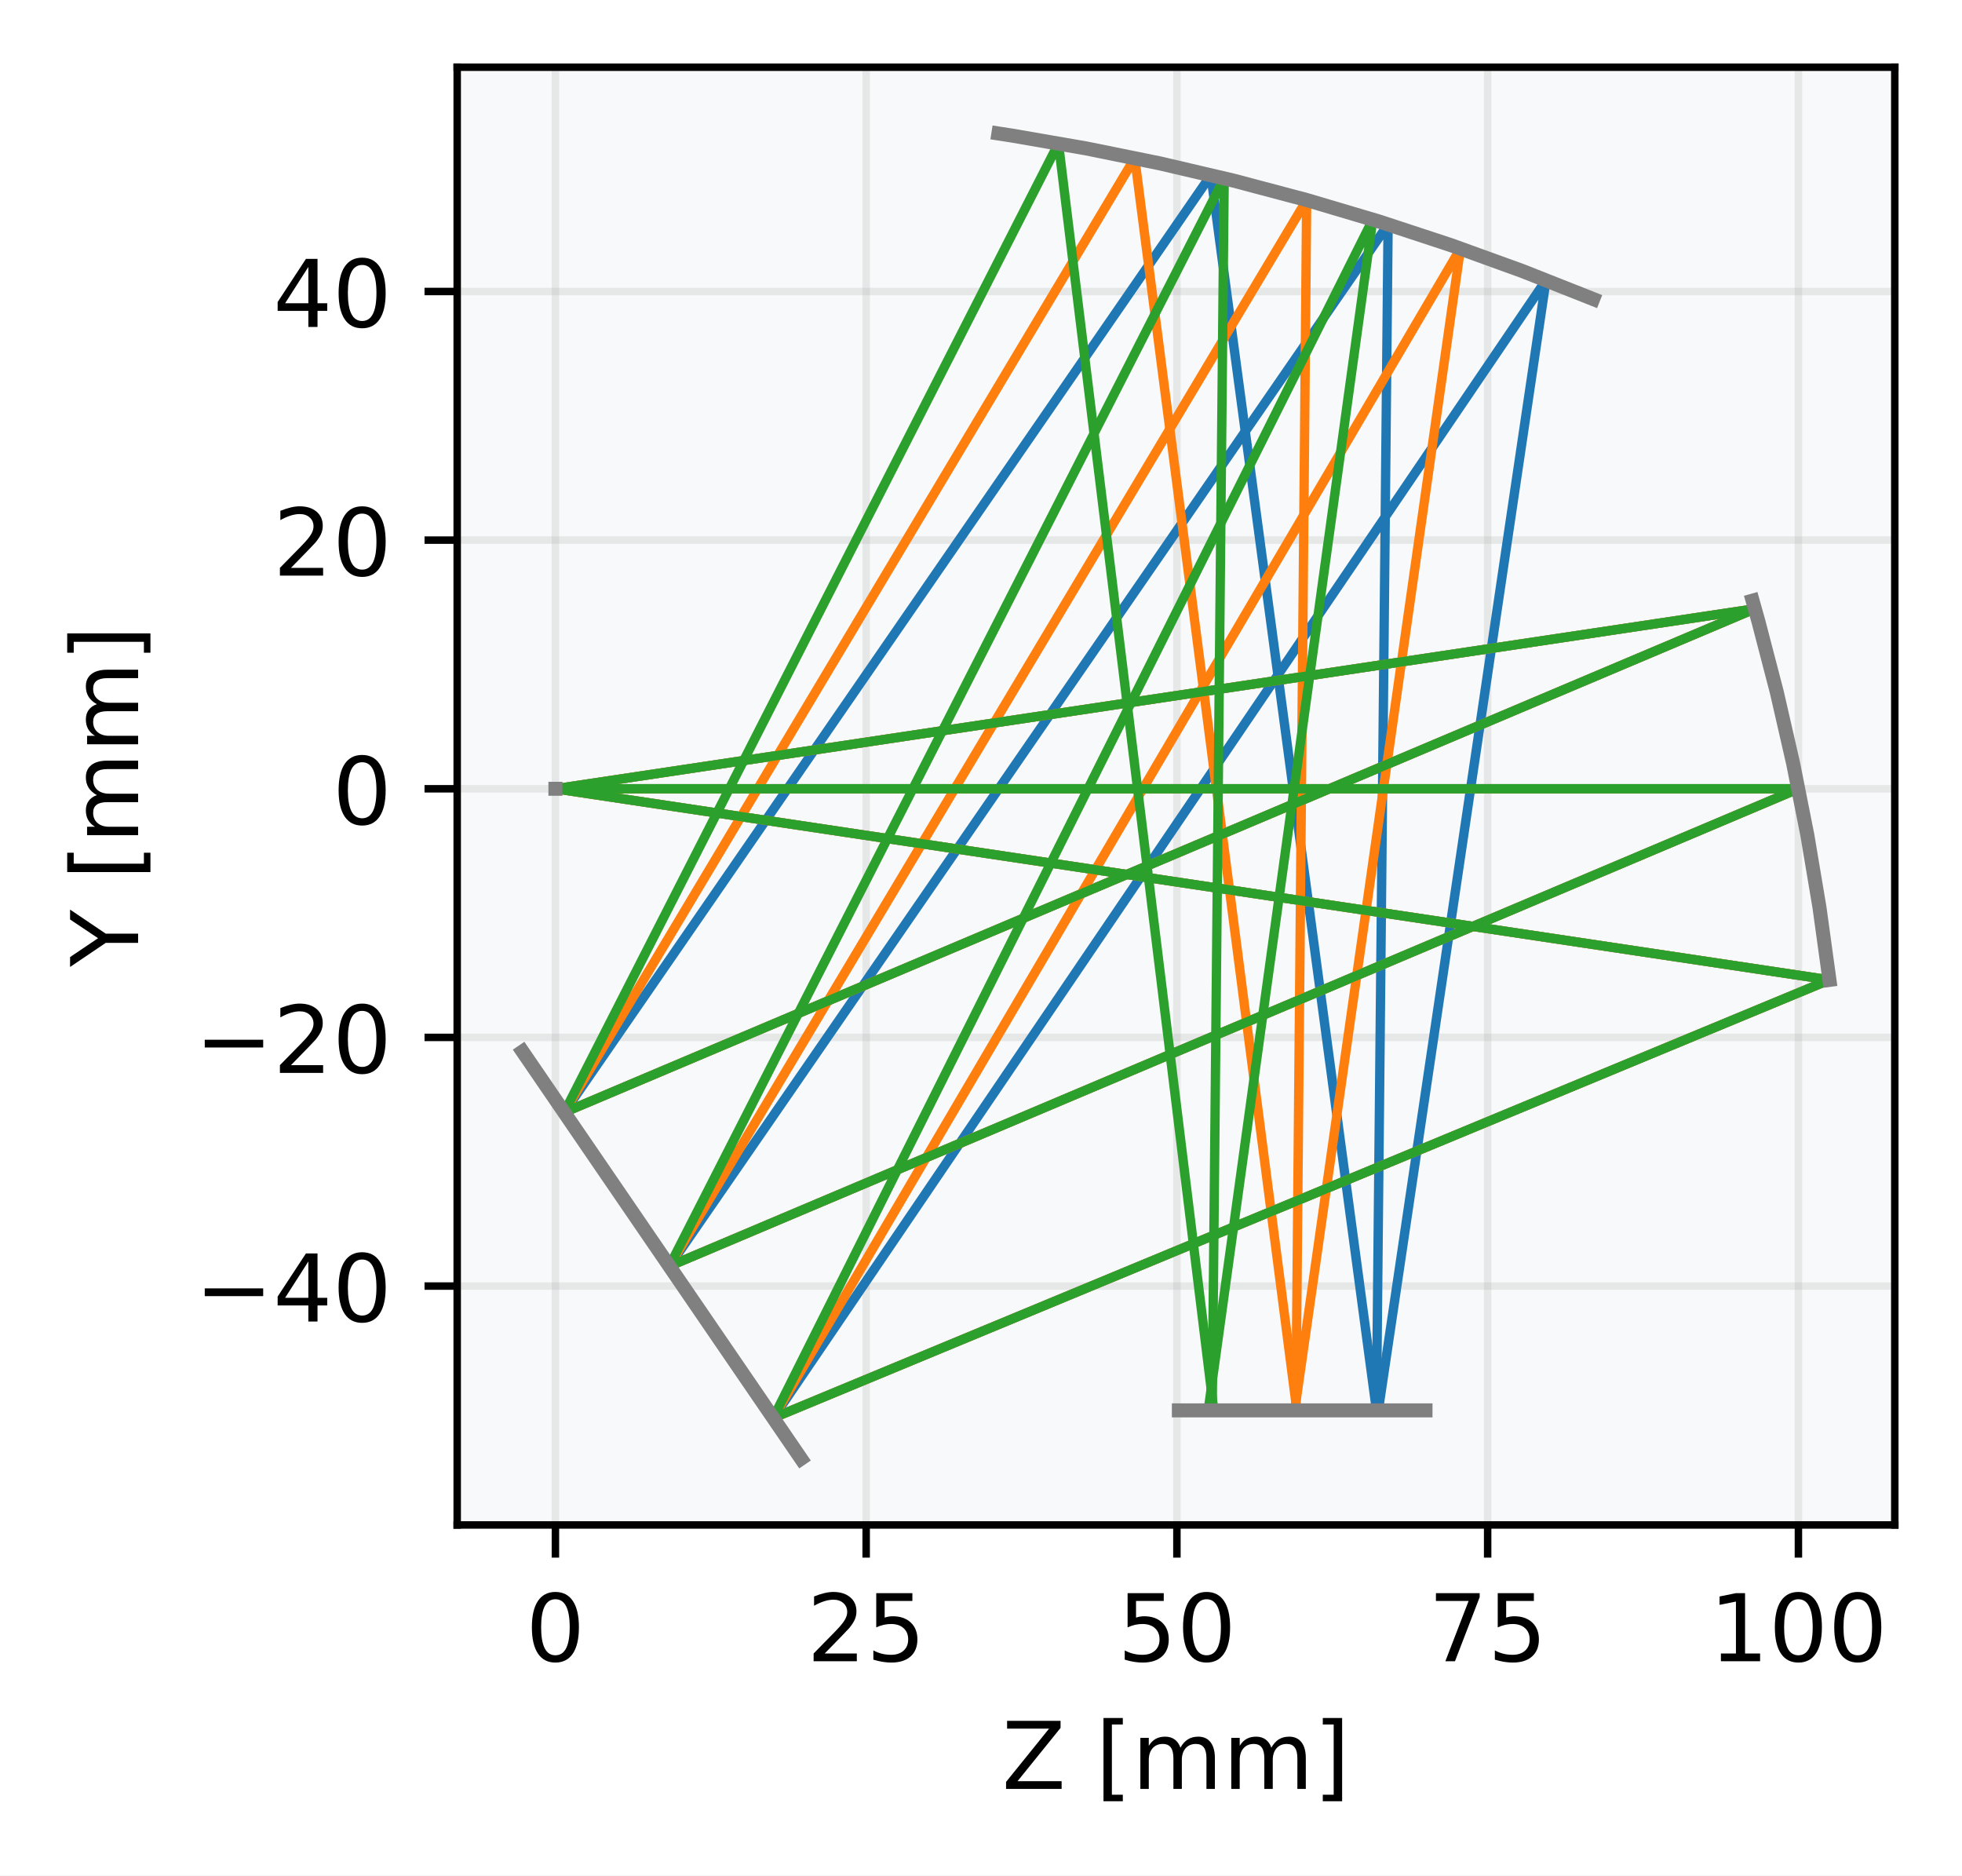
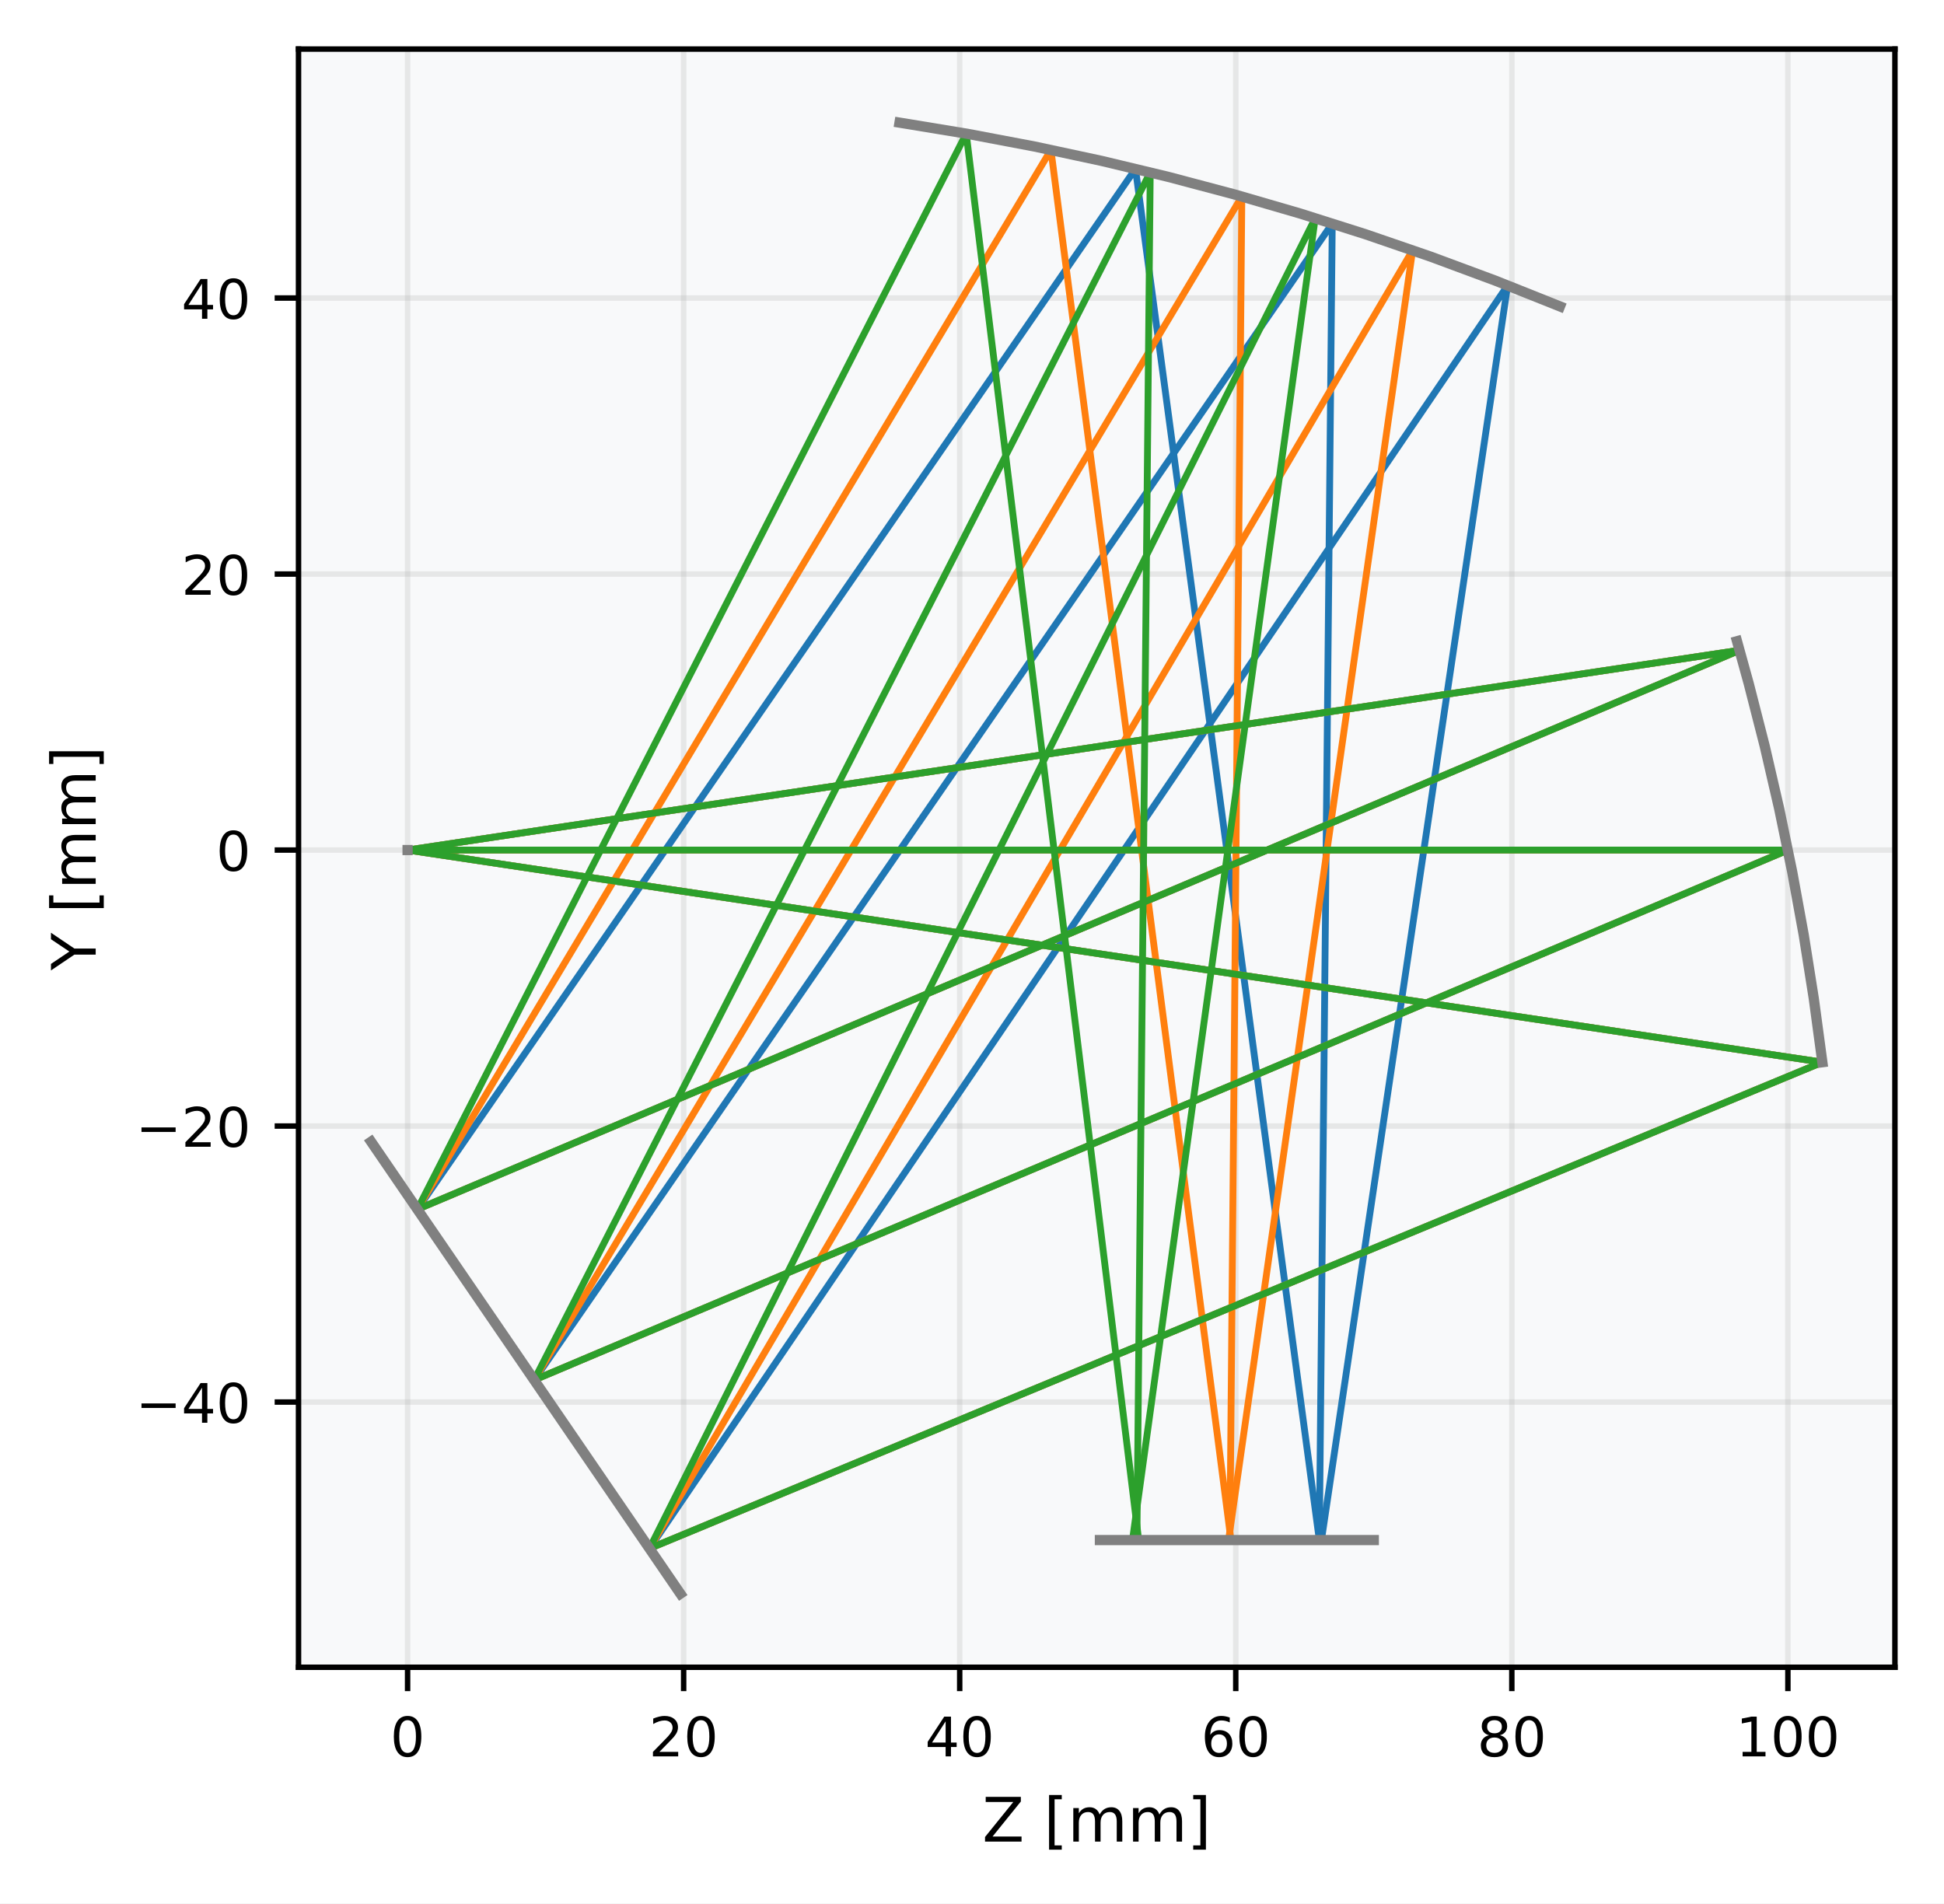
- <svg xmlns="http://www.w3.org/2000/svg" xmlns:xlink="http://www.w3.org/1999/xlink" width="210.207pt" height="200.91pt" viewBox="0 0 210.207 200.91" version="1.1">
+ <svg xmlns="http://www.w3.org/2000/svg" xmlns:xlink="http://www.w3.org/1999/xlink" width="285.196pt" height="279.294pt" viewBox="0 0 285.196 279.294" version="1.1">
  <defs>
    <style type="text/css">*{stroke-linejoin: round; stroke-linecap: butt}</style>
  </defs>
  <g id="figure_1">
    <g id="patch_1">
-       <path d="M 0 200.91  L 210.207 200.91  L 210.207 0  L 0 0  z " style="fill: #ffffff" />
+       <path d="M 0 279.294  L 285.196 279.294  L 285.196 0  L 0 0  z " style="fill: #ffffff" />
    </g>
    <g id="axes_1">
      <g id="patch_2">
-         <path d="M 48.983 163.354  L 203.007 163.354  L 203.007 7.2  L 48.983 7.2  z " style="fill: #f8f9fa" />
+         <path d="M 43.794 244.641  L 277.996 244.641  L 277.996 7.2  L 43.794 7.2  z " style="fill: #f8f9fa" />
      </g>
      <g id="matplotlib.axis_1">
        <g id="xtick_1">
          <g id="line2d_1">
-             <path d="M 59.507 163.354  L 59.507 7.2  " clip-path="url(#p1a58b9494f)" style="fill: none; stroke: #b0b0b0; stroke-opacity: 0.25; stroke-width: 0.8; stroke-linecap: square" />
+             <path d="M 59.796 244.641  L 59.796 7.2  " clip-path="url(#p2484561750)" style="fill: none; stroke: #b0b0b0; stroke-opacity: 0.25; stroke-width: 0.8; stroke-linecap: square" />
          </g>
          <g id="line2d_2">
            <defs>
-               <path id="m2bfe6b800a" d="M 0 0  L 0 3.5  " style="stroke: #000000; stroke-width: 0.8" />
+               <path id="mab6dd4bae3" d="M 0 0  L 0 3.5  " style="stroke: #000000; stroke-width: 0.8" />
            </defs>
            <g>
-               <use xlink:href="#m2bfe6b800a" x="59.507" y="163.354" style="stroke: #000000; stroke-width: 0.8" />
+               <use xlink:href="#mab6dd4bae3" x="59.796" y="244.641" style="stroke: #000000; stroke-width: 0.8" />
            </g>
          </g>
          <g id="text_1">
-             <g transform="translate(56.32558 177.9525) scale(0.1 -0.1)">
+             <g transform="translate(57.25141 257.7195) scale(0.08 -0.08)">
              <defs>
                <path id="DejaVuSans-30" d="M 2034 4250  Q 1547 4250 1301 3770  Q 1056 3291 1056 2328  Q 1056 1369 1301 889  Q 1547 409 2034 409  Q 2525 409 2770 889  Q 3016 1369 3016 2328  Q 3016 3291 2770 3770  Q 2525 4250 2034 4250  z M 2034 4750  Q 2819 4750 3233 4129  Q 3647 3509 3647 2328  Q 3647 1150 3233 529  Q 2819 -91 2034 -91  Q 1250 -91 836 529  Q 422 1150 422 2328  Q 422 3509 836 4129  Q 1250 4750 2034 4750  z " transform="scale(0.015625)" />
              </defs>
              <use xlink:href="#DejaVuSans-30" />
            </g>
          </g>
        </g>
        <g id="xtick_2">
          <g id="line2d_3">
-             <path d="M 92.8 163.354  L 92.8 7.2  " clip-path="url(#p1a58b9494f)" style="fill: none; stroke: #b0b0b0; stroke-opacity: 0.25; stroke-width: 0.8; stroke-linecap: square" />
+             <path d="M 100.296 244.641  L 100.296 7.2  " clip-path="url(#p2484561750)" style="fill: none; stroke: #b0b0b0; stroke-opacity: 0.25; stroke-width: 0.8; stroke-linecap: square" />
          </g>
          <g id="line2d_4">
            <g>
-               <use xlink:href="#m2bfe6b800a" x="92.8" y="163.354" style="stroke: #000000; stroke-width: 0.8" />
+               <use xlink:href="#mab6dd4bae3" x="100.296" y="244.641" style="stroke: #000000; stroke-width: 0.8" />
            </g>
          </g>
          <g id="text_2">
-             <g transform="translate(86.43754 177.9525) scale(0.1 -0.1)">
+             <g transform="translate(95.20573 257.7195) scale(0.08 -0.08)">
              <defs>
                <path id="DejaVuSans-32" d="M 1228 531  L 3431 531  L 3431 0  L 469 0  L 469 531  Q 828 903 1448 1529  Q 2069 2156 2228 2338  Q 2531 2678 2651 2914  Q 2772 3150 2772 3378  Q 2772 3750 2511 3984  Q 2250 4219 1831 4219  Q 1534 4219 1204 4116  Q 875 4013 500 3803  L 500 4441  Q 881 4594 1212 4672  Q 1544 4750 1819 4750  Q 2544 4750 2975 4387  Q 3406 4025 3406 3419  Q 3406 3131 3298 2873  Q 3191 2616 2906 2266  Q 2828 2175 2409 1742  Q 1991 1309 1228 531  z " transform="scale(0.015625)" />
-                 <path id="DejaVuSans-35" d="M 691 4666  L 3169 4666  L 3169 4134  L 1269 4134  L 1269 2991  Q 1406 3038 1543 3061  Q 1681 3084 1819 3084  Q 2600 3084 3056 2656  Q 3513 2228 3513 1497  Q 3513 744 3044 326  Q 2575 -91 1722 -91  Q 1428 -91 1123 -41  Q 819 9 494 109  L 494 744  Q 775 591 1075 516  Q 1375 441 1709 441  Q 2250 441 2565 725  Q 2881 1009 2881 1497  Q 2881 1984 2565 2268  Q 2250 2553 1709 2553  Q 1456 2553 1204 2497  Q 953 2441 691 2322  L 691 4666  z " transform="scale(0.015625)" />
              </defs>
              <use xlink:href="#DejaVuSans-32" />
-               <use xlink:href="#DejaVuSans-35" transform="translate(63.62305 0)" />
+               <use xlink:href="#DejaVuSans-30" transform="translate(63.62305 0)" />
            </g>
          </g>
        </g>
        <g id="xtick_3">
          <g id="line2d_5">
-             <path d="M 126.093 163.354  L 126.093 7.2  " clip-path="url(#p1a58b9494f)" style="fill: none; stroke: #b0b0b0; stroke-opacity: 0.25; stroke-width: 0.8; stroke-linecap: square" />
+             <path d="M 140.795 244.641  L 140.795 7.2  " clip-path="url(#p2484561750)" style="fill: none; stroke: #b0b0b0; stroke-opacity: 0.25; stroke-width: 0.8; stroke-linecap: square" />
          </g>
          <g id="line2d_6">
            <g>
-               <use xlink:href="#m2bfe6b800a" x="126.093" y="163.354" style="stroke: #000000; stroke-width: 0.8" />
+               <use xlink:href="#mab6dd4bae3" x="140.795" y="244.641" style="stroke: #000000; stroke-width: 0.8" />
            </g>
          </g>
          <g id="text_3">
-             <g transform="translate(119.7307 177.9525) scale(0.1 -0.1)">
-               <use xlink:href="#DejaVuSans-35" />
+             <g transform="translate(135.7051 257.7195) scale(0.08 -0.08)">
+               <defs>
+                 <path id="DejaVuSans-34" d="M 2419 4116  L 825 1625  L 2419 1625  L 2419 4116  z M 2253 4666  L 3047 4666  L 3047 1625  L 3713 1625  L 3713 1100  L 3047 1100  L 3047 0  L 2419 0  L 2419 1100  L 313 1100  L 313 1709  L 2253 4666  z " transform="scale(0.015625)" />
+               </defs>
+               <use xlink:href="#DejaVuSans-34" />
              <use xlink:href="#DejaVuSans-30" transform="translate(63.62305 0)" />
            </g>
          </g>
        </g>
        <g id="xtick_4">
          <g id="line2d_7">
-             <path d="M 159.386 163.354  L 159.386 7.2  " clip-path="url(#p1a58b9494f)" style="fill: none; stroke: #b0b0b0; stroke-opacity: 0.25; stroke-width: 0.8; stroke-linecap: square" />
+             <path d="M 181.294 244.641  L 181.294 7.2  " clip-path="url(#p2484561750)" style="fill: none; stroke: #b0b0b0; stroke-opacity: 0.25; stroke-width: 0.8; stroke-linecap: square" />
          </g>
          <g id="line2d_8">
            <g>
-               <use xlink:href="#m2bfe6b800a" x="159.386" y="163.354" style="stroke: #000000; stroke-width: 0.8" />
+               <use xlink:href="#mab6dd4bae3" x="181.294" y="244.641" style="stroke: #000000; stroke-width: 0.8" />
            </g>
          </g>
          <g id="text_4">
-             <g transform="translate(153.024 177.9525) scale(0.1 -0.1)">
-               <defs>
-                 <path id="DejaVuSans-37" d="M 525 4666  L 3525 4666  L 3525 4397  L 1831 0  L 1172 0  L 2766 4134  L 525 4134  L 525 4666  z " transform="scale(0.015625)" />
-               </defs>
-               <use xlink:href="#DejaVuSans-37" />
-               <use xlink:href="#DejaVuSans-35" transform="translate(63.62305 0)" />
+             <g transform="translate(176.2044 257.7195) scale(0.08 -0.08)">
+               <defs>
+                 <path id="DejaVuSans-36" d="M 2113 2584  Q 1688 2584 1439 2293  Q 1191 2003 1191 1497  Q 1191 994 1439 701  Q 1688 409 2113 409  Q 2538 409 2786 701  Q 3034 994 3034 1497  Q 3034 2003 2786 2293  Q 2538 2584 2113 2584  z M 3366 4563  L 3366 3988  Q 3128 4100 2886 4159  Q 2644 4219 2406 4219  Q 1781 4219 1451 3797  Q 1122 3375 1075 2522  Q 1259 2794 1537 2939  Q 1816 3084 2150 3084  Q 2853 3084 3261 2657  Q 3669 2231 3669 1497  Q 3669 778 3244 343  Q 2819 -91 2113 -91  Q 1303 -91 875 529  Q 447 1150 447 2328  Q 447 3434 972 4092  Q 1497 4750 2381 4750  Q 2619 4750 2861 4703  Q 3103 4656 3366 4563  z " transform="scale(0.015625)" />
+               </defs>
+               <use xlink:href="#DejaVuSans-36" />
+               <use xlink:href="#DejaVuSans-30" transform="translate(63.62305 0)" />
            </g>
          </g>
        </g>
        <g id="xtick_5">
          <g id="line2d_9">
-             <path d="M 192.68 163.354  L 192.68 7.2  " clip-path="url(#p1a58b9494f)" style="fill: none; stroke: #b0b0b0; stroke-opacity: 0.25; stroke-width: 0.8; stroke-linecap: square" />
+             <path d="M 221.794 244.641  L 221.794 7.2  " clip-path="url(#p2484561750)" style="fill: none; stroke: #b0b0b0; stroke-opacity: 0.25; stroke-width: 0.8; stroke-linecap: square" />
          </g>
          <g id="line2d_10">
            <g>
-               <use xlink:href="#m2bfe6b800a" x="192.68" y="163.354" style="stroke: #000000; stroke-width: 0.8" />
+               <use xlink:href="#mab6dd4bae3" x="221.794" y="244.641" style="stroke: #000000; stroke-width: 0.8" />
            </g>
          </g>
          <g id="text_5">
-             <g transform="translate(183.1359 177.9525) scale(0.1 -0.1)">
+             <g transform="translate(216.7037 257.7195) scale(0.08 -0.08)">
+               <defs>
+                 <path id="DejaVuSans-38" d="M 2034 2216  Q 1584 2216 1326 1975  Q 1069 1734 1069 1313  Q 1069 891 1326 650  Q 1584 409 2034 409  Q 2484 409 2743 651  Q 3003 894 3003 1313  Q 3003 1734 2745 1975  Q 2488 2216 2034 2216  z M 1403 2484  Q 997 2584 770 2862  Q 544 3141 544 3541  Q 544 4100 942 4425  Q 1341 4750 2034 4750  Q 2731 4750 3128 4425  Q 3525 4100 3525 3541  Q 3525 3141 3298 2862  Q 3072 2584 2669 2484  Q 3125 2378 3379 2068  Q 3634 1759 3634 1313  Q 3634 634 3220 271  Q 2806 -91 2034 -91  Q 1263 -91 848 271  Q 434 634 434 1313  Q 434 1759 690 2068  Q 947 2378 1403 2484  z M 1172 3481  Q 1172 3119 1398 2916  Q 1625 2713 2034 2713  Q 2441 2713 2670 2916  Q 2900 3119 2900 3481  Q 2900 3844 2670 4047  Q 2441 4250 2034 4250  Q 1625 4250 1398 4047  Q 1172 3844 1172 3481  z " transform="scale(0.015625)" />
+               </defs>
+               <use xlink:href="#DejaVuSans-38" />
+               <use xlink:href="#DejaVuSans-30" transform="translate(63.62305 0)" />
+             </g>
+           </g>
+         </g>
+         <g id="xtick_6">
+           <g id="line2d_11">
+             <path d="M 262.293 244.641  L 262.293 7.2  " clip-path="url(#p2484561750)" style="fill: none; stroke: #b0b0b0; stroke-opacity: 0.25; stroke-width: 0.8; stroke-linecap: square" />
+           </g>
+           <g id="line2d_12">
+             <g>
+               <use xlink:href="#mab6dd4bae3" x="262.293" y="244.641" style="stroke: #000000; stroke-width: 0.8" />
+             </g>
+           </g>
+           <g id="text_6">
+             <g transform="translate(254.658 257.7195) scale(0.08 -0.08)">
              <defs>
                <path id="DejaVuSans-31" d="M 794 531  L 1825 531  L 1825 4091  L 703 3866  L 703 4441  L 1819 4666  L 2450 4666  L 2450 531  L 3481 531  L 3481 0  L 794 0  L 794 531  z " transform="scale(0.015625)" />
              </defs>
              <use xlink:href="#DejaVuSans-31" />
              <use xlink:href="#DejaVuSans-30" transform="translate(63.62305 0)" />
              <use xlink:href="#DejaVuSans-30" transform="translate(127.2461 0)" />
            </g>
          </g>
        </g>
-         <g id="text_6">
-           <g transform="translate(107.3387 191.6306) scale(0.1 -0.1)">
+         <g id="text_7">
+           <g transform="translate(144.1046 270.2219) scale(0.09 -0.09)">
            <defs>
              <path id="DejaVuSans-5a" d="M 359 4666  L 4025 4666  L 4025 4184  L 1075 531  L 4097 531  L 4097 0  L 288 0  L 288 481  L 3238 4134  L 359 4134  L 359 4666  z " transform="scale(0.015625)" />
              <path id="DejaVuSans-20" transform="scale(0.015625)" />
              <path id="DejaVuSans-5b" d="M 550 4863  L 1875 4863  L 1875 4416  L 1125 4416  L 1125 -397  L 1875 -397  L 1875 -844  L 550 -844  L 550 4863  z " transform="scale(0.015625)" />
              <path id="DejaVuSans-6d" d="M 3328 2828  Q 3544 3216 3844 3400  Q 4144 3584 4550 3584  Q 5097 3584 5394 3201  Q 5691 2819 5691 2113  L 5691 0  L 5113 0  L 5113 2094  Q 5113 2597 4934 2840  Q 4756 3084 4391 3084  Q 3944 3084 3684 2787  Q 3425 2491 3425 1978  L 3425 0  L 2847 0  L 2847 2094  Q 2847 2600 2669 2842  Q 2491 3084 2119 3084  Q 1678 3084 1418 2786  Q 1159 2488 1159 1978  L 1159 0  L 581 0  L 581 3500  L 1159 3500  L 1159 2956  Q 1356 3278 1631 3431  Q 1906 3584 2284 3584  Q 2666 3584 2933 3390  Q 3200 3197 3328 2828  z " transform="scale(0.015625)" />
              <path id="DejaVuSans-5d" d="M 1947 4863  L 1947 -844  L 622 -844  L 622 -397  L 1369 -397  L 1369 4416  L 622 4416  L 622 4863  L 1947 4863  z " transform="scale(0.015625)" />
            </defs>
            <use xlink:href="#DejaVuSans-5a" />
            <use xlink:href="#DejaVuSans-20" transform="translate(68.50586 0)" />
            <use xlink:href="#DejaVuSans-5b" transform="translate(100.293 0)" />
            <use xlink:href="#DejaVuSans-6d" transform="translate(139.3066 0)" />
            <use xlink:href="#DejaVuSans-6d" transform="translate(236.7188 0)" />
            <use xlink:href="#DejaVuSans-5d" transform="translate(334.1309 0)" />
          </g>
        </g>
      </g>
      <g id="matplotlib.axis_2">
        <g id="ytick_1">
-           <g id="line2d_11">
-             <path d="M 48.983 137.763  L 203.007 137.763  " clip-path="url(#p1a58b9494f)" style="fill: none; stroke: #b0b0b0; stroke-opacity: 0.25; stroke-width: 0.8; stroke-linecap: square" />
-           </g>
-           <g id="line2d_12">
+           <g id="line2d_13">
+             <path d="M 43.794 205.728  L 277.996 205.728  " clip-path="url(#p2484561750)" style="fill: none; stroke: #b0b0b0; stroke-opacity: 0.25; stroke-width: 0.8; stroke-linecap: square" />
+           </g>
+           <g id="line2d_14">
            <defs>
-               <path id="m0a1e342c09" d="M 0 0  L -3.5 0  " style="stroke: #000000; stroke-width: 0.8" />
+               <path id="m9b1e40ea5c" d="M 0 0  L -3.5 0  " style="stroke: #000000; stroke-width: 0.8" />
            </defs>
            <g>
-               <use xlink:href="#m0a1e342c09" x="48.983" y="137.763" style="stroke: #000000; stroke-width: 0.8" />
-             </g>
-           </g>
-           <g id="text_7">
-             <g transform="translate(20.87813 141.562) scale(0.1 -0.1)">
+               <use xlink:href="#m9b1e40ea5c" x="43.794" y="205.728" style="stroke: #000000; stroke-width: 0.8" />
+             </g>
+           </g>
+           <g id="text_8">
+             <g transform="translate(19.91031 208.7672) scale(0.08 -0.08)">
              <defs>
                <path id="DejaVuSans-2212" d="M 678 2272  L 4684 2272  L 4684 1741  L 678 1741  L 678 2272  z " transform="scale(0.015625)" />
-                 <path id="DejaVuSans-34" d="M 2419 4116  L 825 1625  L 2419 1625  L 2419 4116  z M 2253 4666  L 3047 4666  L 3047 1625  L 3713 1625  L 3713 1100  L 3047 1100  L 3047 0  L 2419 0  L 2419 1100  L 313 1100  L 313 1709  L 2253 4666  z " transform="scale(0.015625)" />
              </defs>
              <use xlink:href="#DejaVuSans-2212" />
              <use xlink:href="#DejaVuSans-34" transform="translate(83.78906 0)" />
              <use xlink:href="#DejaVuSans-30" transform="translate(147.4121 0)" />
            </g>
          </g>
        </g>
        <g id="ytick_2">
-           <g id="line2d_13">
-             <path d="M 48.983 111.128  L 203.007 111.128  " clip-path="url(#p1a58b9494f)" style="fill: none; stroke: #b0b0b0; stroke-opacity: 0.25; stroke-width: 0.8; stroke-linecap: square" />
-           </g>
-           <g id="line2d_14">
-             <g>
-               <use xlink:href="#m0a1e342c09" x="48.983" y="111.128" style="stroke: #000000; stroke-width: 0.8" />
-             </g>
-           </g>
-           <g id="text_8">
-             <g transform="translate(20.87813 114.9274) scale(0.1 -0.1)">
+           <g id="line2d_15">
+             <path d="M 43.794 165.229  L 277.996 165.229  " clip-path="url(#p2484561750)" style="fill: none; stroke: #b0b0b0; stroke-opacity: 0.25; stroke-width: 0.8; stroke-linecap: square" />
+           </g>
+           <g id="line2d_16">
+             <g>
+               <use xlink:href="#m9b1e40ea5c" x="43.794" y="165.229" style="stroke: #000000; stroke-width: 0.8" />
+             </g>
+           </g>
+           <g id="text_9">
+             <g transform="translate(19.91031 168.2679) scale(0.08 -0.08)">
              <use xlink:href="#DejaVuSans-2212" />
              <use xlink:href="#DejaVuSans-32" transform="translate(83.78906 0)" />
              <use xlink:href="#DejaVuSans-30" transform="translate(147.4121 0)" />
            </g>
          </g>
        </g>
        <g id="ytick_3">
-           <g id="line2d_15">
-             <path d="M 48.983 84.494  L 203.007 84.494  " clip-path="url(#p1a58b9494f)" style="fill: none; stroke: #b0b0b0; stroke-opacity: 0.25; stroke-width: 0.8; stroke-linecap: square" />
-           </g>
-           <g id="line2d_16">
-             <g>
-               <use xlink:href="#m0a1e342c09" x="48.983" y="84.494" style="stroke: #000000; stroke-width: 0.8" />
-             </g>
-           </g>
-           <g id="text_9">
-             <g transform="translate(35.62031 88.29284) scale(0.1 -0.1)">
+           <g id="line2d_17">
+             <path d="M 43.794 124.729  L 277.996 124.729  " clip-path="url(#p2484561750)" style="fill: none; stroke: #b0b0b0; stroke-opacity: 0.25; stroke-width: 0.8; stroke-linecap: square" />
+           </g>
+           <g id="line2d_18">
+             <g>
+               <use xlink:href="#m9b1e40ea5c" x="43.794" y="124.729" style="stroke: #000000; stroke-width: 0.8" />
+             </g>
+           </g>
+           <g id="text_10">
+             <g transform="translate(31.70406 127.7686) scale(0.08 -0.08)">
              <use xlink:href="#DejaVuSans-30" />
            </g>
          </g>
        </g>
        <g id="ytick_4">
-           <g id="line2d_17">
-             <path d="M 48.983 57.859  L 203.007 57.859  " clip-path="url(#p1a58b9494f)" style="fill: none; stroke: #b0b0b0; stroke-opacity: 0.25; stroke-width: 0.8; stroke-linecap: square" />
-           </g>
-           <g id="line2d_18">
-             <g>
-               <use xlink:href="#m0a1e342c09" x="48.983" y="57.859" style="stroke: #000000; stroke-width: 0.8" />
-             </g>
-           </g>
-           <g id="text_10">
-             <g transform="translate(29.25781 61.65827) scale(0.1 -0.1)">
+           <g id="line2d_19">
+             <path d="M 43.794 84.23  L 277.996 84.23  " clip-path="url(#p2484561750)" style="fill: none; stroke: #b0b0b0; stroke-opacity: 0.25; stroke-width: 0.8; stroke-linecap: square" />
+           </g>
+           <g id="line2d_20">
+             <g>
+               <use xlink:href="#m9b1e40ea5c" x="43.794" y="84.23" style="stroke: #000000; stroke-width: 0.8" />
+             </g>
+           </g>
+           <g id="text_11">
+             <g transform="translate(26.61406 87.26925) scale(0.08 -0.08)">
              <use xlink:href="#DejaVuSans-32" />
              <use xlink:href="#DejaVuSans-30" transform="translate(63.62305 0)" />
            </g>
          </g>
        </g>
        <g id="ytick_5">
-           <g id="line2d_19">
-             <path d="M 48.983 31.224  L 203.007 31.224  " clip-path="url(#p1a58b9494f)" style="fill: none; stroke: #b0b0b0; stroke-opacity: 0.25; stroke-width: 0.8; stroke-linecap: square" />
-           </g>
-           <g id="line2d_20">
-             <g>
-               <use xlink:href="#m0a1e342c09" x="48.983" y="31.224" style="stroke: #000000; stroke-width: 0.8" />
-             </g>
-           </g>
-           <g id="text_11">
-             <g transform="translate(29.25781 35.0237) scale(0.1 -0.1)">
+           <g id="line2d_21">
+             <path d="M 43.794 43.731  L 277.996 43.731  " clip-path="url(#p2484561750)" style="fill: none; stroke: #b0b0b0; stroke-opacity: 0.25; stroke-width: 0.8; stroke-linecap: square" />
+           </g>
+           <g id="line2d_22">
+             <g>
+               <use xlink:href="#m9b1e40ea5c" x="43.794" y="43.731" style="stroke: #000000; stroke-width: 0.8" />
+             </g>
+           </g>
+           <g id="text_12">
+             <g transform="translate(26.61406 46.76993) scale(0.08 -0.08)">
              <use xlink:href="#DejaVuSans-34" />
              <use xlink:href="#DejaVuSans-30" transform="translate(63.62305 0)" />
            </g>
          </g>
        </g>
-         <g id="text_12">
-           <g transform="translate(14.79844 103.5622) rotate(-90) scale(0.1 -0.1)">
+         <g id="text_13">
+           <g transform="translate(14.03859 142.377) rotate(-90) scale(0.09 -0.09)">
            <defs>
              <path id="DejaVuSans-59" d="M -13 4666  L 666 4666  L 1959 2747  L 3244 4666  L 3922 4666  L 2272 2222  L 2272 0  L 1638 0  L 1638 2222  L -13 4666  z " transform="scale(0.015625)" />
            </defs>
            <use xlink:href="#DejaVuSans-59" />
            <use xlink:href="#DejaVuSans-20" transform="translate(61.08398 0)" />
            <use xlink:href="#DejaVuSans-5b" transform="translate(92.87109 0)" />
            <use xlink:href="#DejaVuSans-6d" transform="translate(131.8848 0)" />
            <use xlink:href="#DejaVuSans-6d" transform="translate(229.2969 0)" />
            <use xlink:href="#DejaVuSans-5d" transform="translate(326.709 0)" />
          </g>
        </g>
      </g>
-       <g id="line2d_21">
-         <path d="M 59.507 84.494  L 196.006 104.968  L 82.841 151.894  L 165.639 30.006  L 147.677 151.08  " clip-path="url(#p1a58b9494f)" style="fill: none; stroke: #1f77b4; stroke-linecap: square" />
-       </g>
-       <g id="line2d_22">
-         <path d="M 59.507 84.494  L 192.68 84.494  L 71.718 135.635  L 148.72 24.032  L 147.473 151.08  " clip-path="url(#p1a58b9494f)" style="fill: none; stroke: #1f77b4; stroke-linecap: square" />
-       </g>
      <g id="line2d_23">
-         <path d="M 59.507 84.494  L 188.019 65.217  L 60.448 119.163  L 129.736 18.755  L 147.472 151.08  " clip-path="url(#p1a58b9494f)" style="fill: none; stroke: #1f77b4; stroke-linecap: square" />
+         <path d="M 59.796 124.729  L 267.351 155.862  L 95.278 227.216  L 221.176 41.878  L 193.865 225.978  " clip-path="url(#p2484561750)" style="fill: none; stroke: #1f77b4; stroke-linecap: square" />
      </g>
      <g id="line2d_24">
-         <path d="M 59.507 84.494  L 196.006 104.968  L 82.841 151.894  L 156.472 26.616  L 138.716 151.08  " clip-path="url(#p1a58b9494f)" style="fill: none; stroke: #ff7f0e; stroke-linecap: square" />
+         <path d="M 59.796 124.729  L 262.293 124.729  L 78.364 202.493  L 195.449 32.794  L 193.553 225.978  " clip-path="url(#p2484561750)" style="fill: none; stroke: #1f77b4; stroke-linecap: square" />
      </g>
      <g id="line2d_25">
-         <path d="M 59.507 84.494  L 192.68 84.494  L 71.718 135.635  L 139.995 21.425  L 138.843 151.08  " clip-path="url(#p1a58b9494f)" style="fill: none; stroke: #ff7f0e; stroke-linecap: square" />
+         <path d="M 59.796 124.729  L 255.206 95.418  L 61.228 177.445  L 166.583 24.77  L 193.552 225.978  " clip-path="url(#p2484561750)" style="fill: none; stroke: #1f77b4; stroke-linecap: square" />
      </g>
      <g id="line2d_26">
-         <path d="M 59.507 84.494  L 188.019 65.217  L 60.448 119.163  L 121.576 16.928  L 138.947 151.08  " clip-path="url(#p1a58b9494f)" style="fill: none; stroke: #ff7f0e; stroke-linecap: square" />
+         <path d="M 59.796 124.729  L 267.351 155.862  L 95.278 227.216  L 207.237 36.722  L 180.238 225.978  " clip-path="url(#p2484561750)" style="fill: none; stroke: #ff7f0e; stroke-linecap: square" />
      </g>
      <g id="line2d_27">
-         <path d="M 59.507 84.494  L 196.006 104.968  L 82.841 151.894  L 147.076 23.517  L 129.445 151.08  " clip-path="url(#p1a58b9494f)" style="fill: none; stroke: #2ca02c; stroke-linecap: square" />
+         <path d="M 59.796 124.729  L 262.293 124.729  L 78.364 202.493  L 182.184 28.83  L 180.431 225.978  " clip-path="url(#p2484561750)" style="fill: none; stroke: #ff7f0e; stroke-linecap: square" />
      </g>
      <g id="line2d_28">
-         <path d="M 59.507 84.494  L 192.68 84.494  L 71.718 135.635  L 131.157 19.1  L 129.872 151.08  " clip-path="url(#p1a58b9494f)" style="fill: none; stroke: #2ca02c; stroke-linecap: square" />
+         <path d="M 59.796 124.729  L 255.206 95.418  L 61.228 177.445  L 154.176 21.992  L 180.589 225.978  " clip-path="url(#p2484561750)" style="fill: none; stroke: #ff7f0e; stroke-linecap: square" />
      </g>
      <g id="line2d_29">
-         <path d="M 59.507 84.494  L 188.019 65.217  L 60.448 119.163  L 113.404 15.357  L 130.044 151.08  " clip-path="url(#p1a58b9494f)" style="fill: none; stroke: #2ca02c; stroke-linecap: square" />
+         <path d="M 59.796 124.729  L 267.351 155.862  L 95.278 227.216  L 192.95 32.01  L 166.142 225.978  " clip-path="url(#p2484561750)" style="fill: none; stroke: #2ca02c; stroke-linecap: square" />
      </g>
      <g id="line2d_30">
-         <path d="M 59.507 84.494  L 59.507 84.494  " clip-path="url(#p1a58b9494f)" style="fill: none; stroke: #808080; stroke-width: 1.5; stroke-linecap: square" />
+         <path d="M 59.796 124.729  L 262.293 124.729  L 78.364 202.493  L 168.745 25.294  L 166.79 225.978  " clip-path="url(#p2484561750)" style="fill: none; stroke: #2ca02c; stroke-linecap: square" />
      </g>
      <g id="line2d_31">
-         <path d="M 196.006 104.968  L 194.935 97.192  L 193.638 89.462  L 192.114 81.777  L 190.365 74.138  L 188.389 66.546  L 187.77 64.34  L 187.77 64.34  " clip-path="url(#p1a58b9494f)" style="fill: none; stroke: #808080; stroke-width: 1.5; stroke-linecap: square" />
+         <path d="M 59.796 124.729  L 255.206 95.418  L 61.228 177.445  L 141.75 19.603  L 167.051 225.978  " clip-path="url(#p2484561750)" style="fill: none; stroke: #2ca02c; stroke-linecap: square" />
      </g>
      <g id="line2d_32">
-         <path d="M 85.825 156.256  L 55.984 112.637  L 55.984 112.637  " clip-path="url(#p1a58b9494f)" style="fill: none; stroke: #808080; stroke-width: 1.5; stroke-linecap: square" />
+         <path d="M 59.796 124.729  L 59.796 124.729  " clip-path="url(#p2484561750)" style="fill: none; stroke: #808080; stroke-width: 1.5; stroke-linecap: square" />
      </g>
      <g id="line2d_33">
-         <path d="M 170.688 32.034  L 163.09 29.026  L 155.437 26.256  L 147.732 23.721  L 139.974 21.419  L 132.164 19.349  L 124.302 17.509  L 116.388 15.901  L 108.421 14.523  L 106.967 14.298  L 106.967 14.298  " clip-path="url(#p1a58b9494f)" style="fill: none; stroke: #808080; stroke-width: 1.5; stroke-linecap: square" />
+         <path d="M 267.351 155.862  L 266.09 146.496  L 264.614 137.173  L 262.921 127.894  L 261.014 118.658  L 258.891 109.466  L 256.552 100.318  L 254.828 94.084  L 254.828 94.084  " clip-path="url(#p2484561750)" style="fill: none; stroke: #808080; stroke-width: 1.5; stroke-linecap: square" />
      </g>
      <g id="line2d_34">
-         <path d="M 152.728 151.08  L 126.303 151.08  L 126.303 151.08  " clip-path="url(#p1a58b9494f)" style="fill: none; stroke: #808080; stroke-width: 1.5; stroke-linecap: square" />
+         <path d="M 99.815 233.848  L 54.44 167.523  L 54.44 167.523  " clip-path="url(#p2484561750)" style="fill: none; stroke: #808080; stroke-width: 1.5; stroke-linecap: square" />
+       </g>
+       <g id="line2d_35">
+         <path d="M 228.854 44.961  L 219.407 41.192  L 209.905 37.666  L 200.348 34.38  L 190.738 31.331  L 181.075 28.52  L 171.359 25.945  L 161.589 23.604  L 151.767 21.498  L 141.891 19.628  L 131.962 17.993  L 131.962 17.993  " clip-path="url(#p2484561750)" style="fill: none; stroke: #808080; stroke-width: 1.5; stroke-linecap: square" />
+       </g>
+       <g id="line2d_36">
+         <path d="M 201.544 225.978  L 161.364 225.978  L 161.364 225.978  " clip-path="url(#p2484561750)" style="fill: none; stroke: #808080; stroke-width: 1.5; stroke-linecap: square" />
      </g>
      <g id="patch_3">
-         <path d="M 48.983 163.354  L 48.983 7.2  " style="fill: none; stroke: #000000; stroke-width: 0.8; stroke-linejoin: miter; stroke-linecap: square" />
+         <path d="M 43.794 244.641  L 43.794 7.2  " style="fill: none; stroke: #000000; stroke-width: 0.8; stroke-linejoin: miter; stroke-linecap: square" />
      </g>
      <g id="patch_4">
-         <path d="M 203.007 163.354  L 203.007 7.2  " style="fill: none; stroke: #000000; stroke-width: 0.8; stroke-linejoin: miter; stroke-linecap: square" />
+         <path d="M 277.996 244.641  L 277.996 7.2  " style="fill: none; stroke: #000000; stroke-width: 0.8; stroke-linejoin: miter; stroke-linecap: square" />
      </g>
      <g id="patch_5">
-         <path d="M 48.983 163.354  L 203.007 163.354  " style="fill: none; stroke: #000000; stroke-width: 0.8; stroke-linejoin: miter; stroke-linecap: square" />
+         <path d="M 43.794 244.641  L 277.996 244.641  " style="fill: none; stroke: #000000; stroke-width: 0.8; stroke-linejoin: miter; stroke-linecap: square" />
      </g>
      <g id="patch_6">
-         <path d="M 48.983 7.2  L 203.007 7.2  " style="fill: none; stroke: #000000; stroke-width: 0.8; stroke-linejoin: miter; stroke-linecap: square" />
+         <path d="M 43.794 7.2  L 277.996 7.2  " style="fill: none; stroke: #000000; stroke-width: 0.8; stroke-linejoin: miter; stroke-linecap: square" />
      </g>
    </g>
  </g>
  <defs>
-     <clipPath id="p1a58b9494f">
-       <rect x="48.983" y="7.2" width="154.024" height="156.154" />
+     <clipPath id="p2484561750">
+       <rect x="43.794" y="7.2" width="234.202" height="237.441" />
    </clipPath>
  </defs>
</svg>
